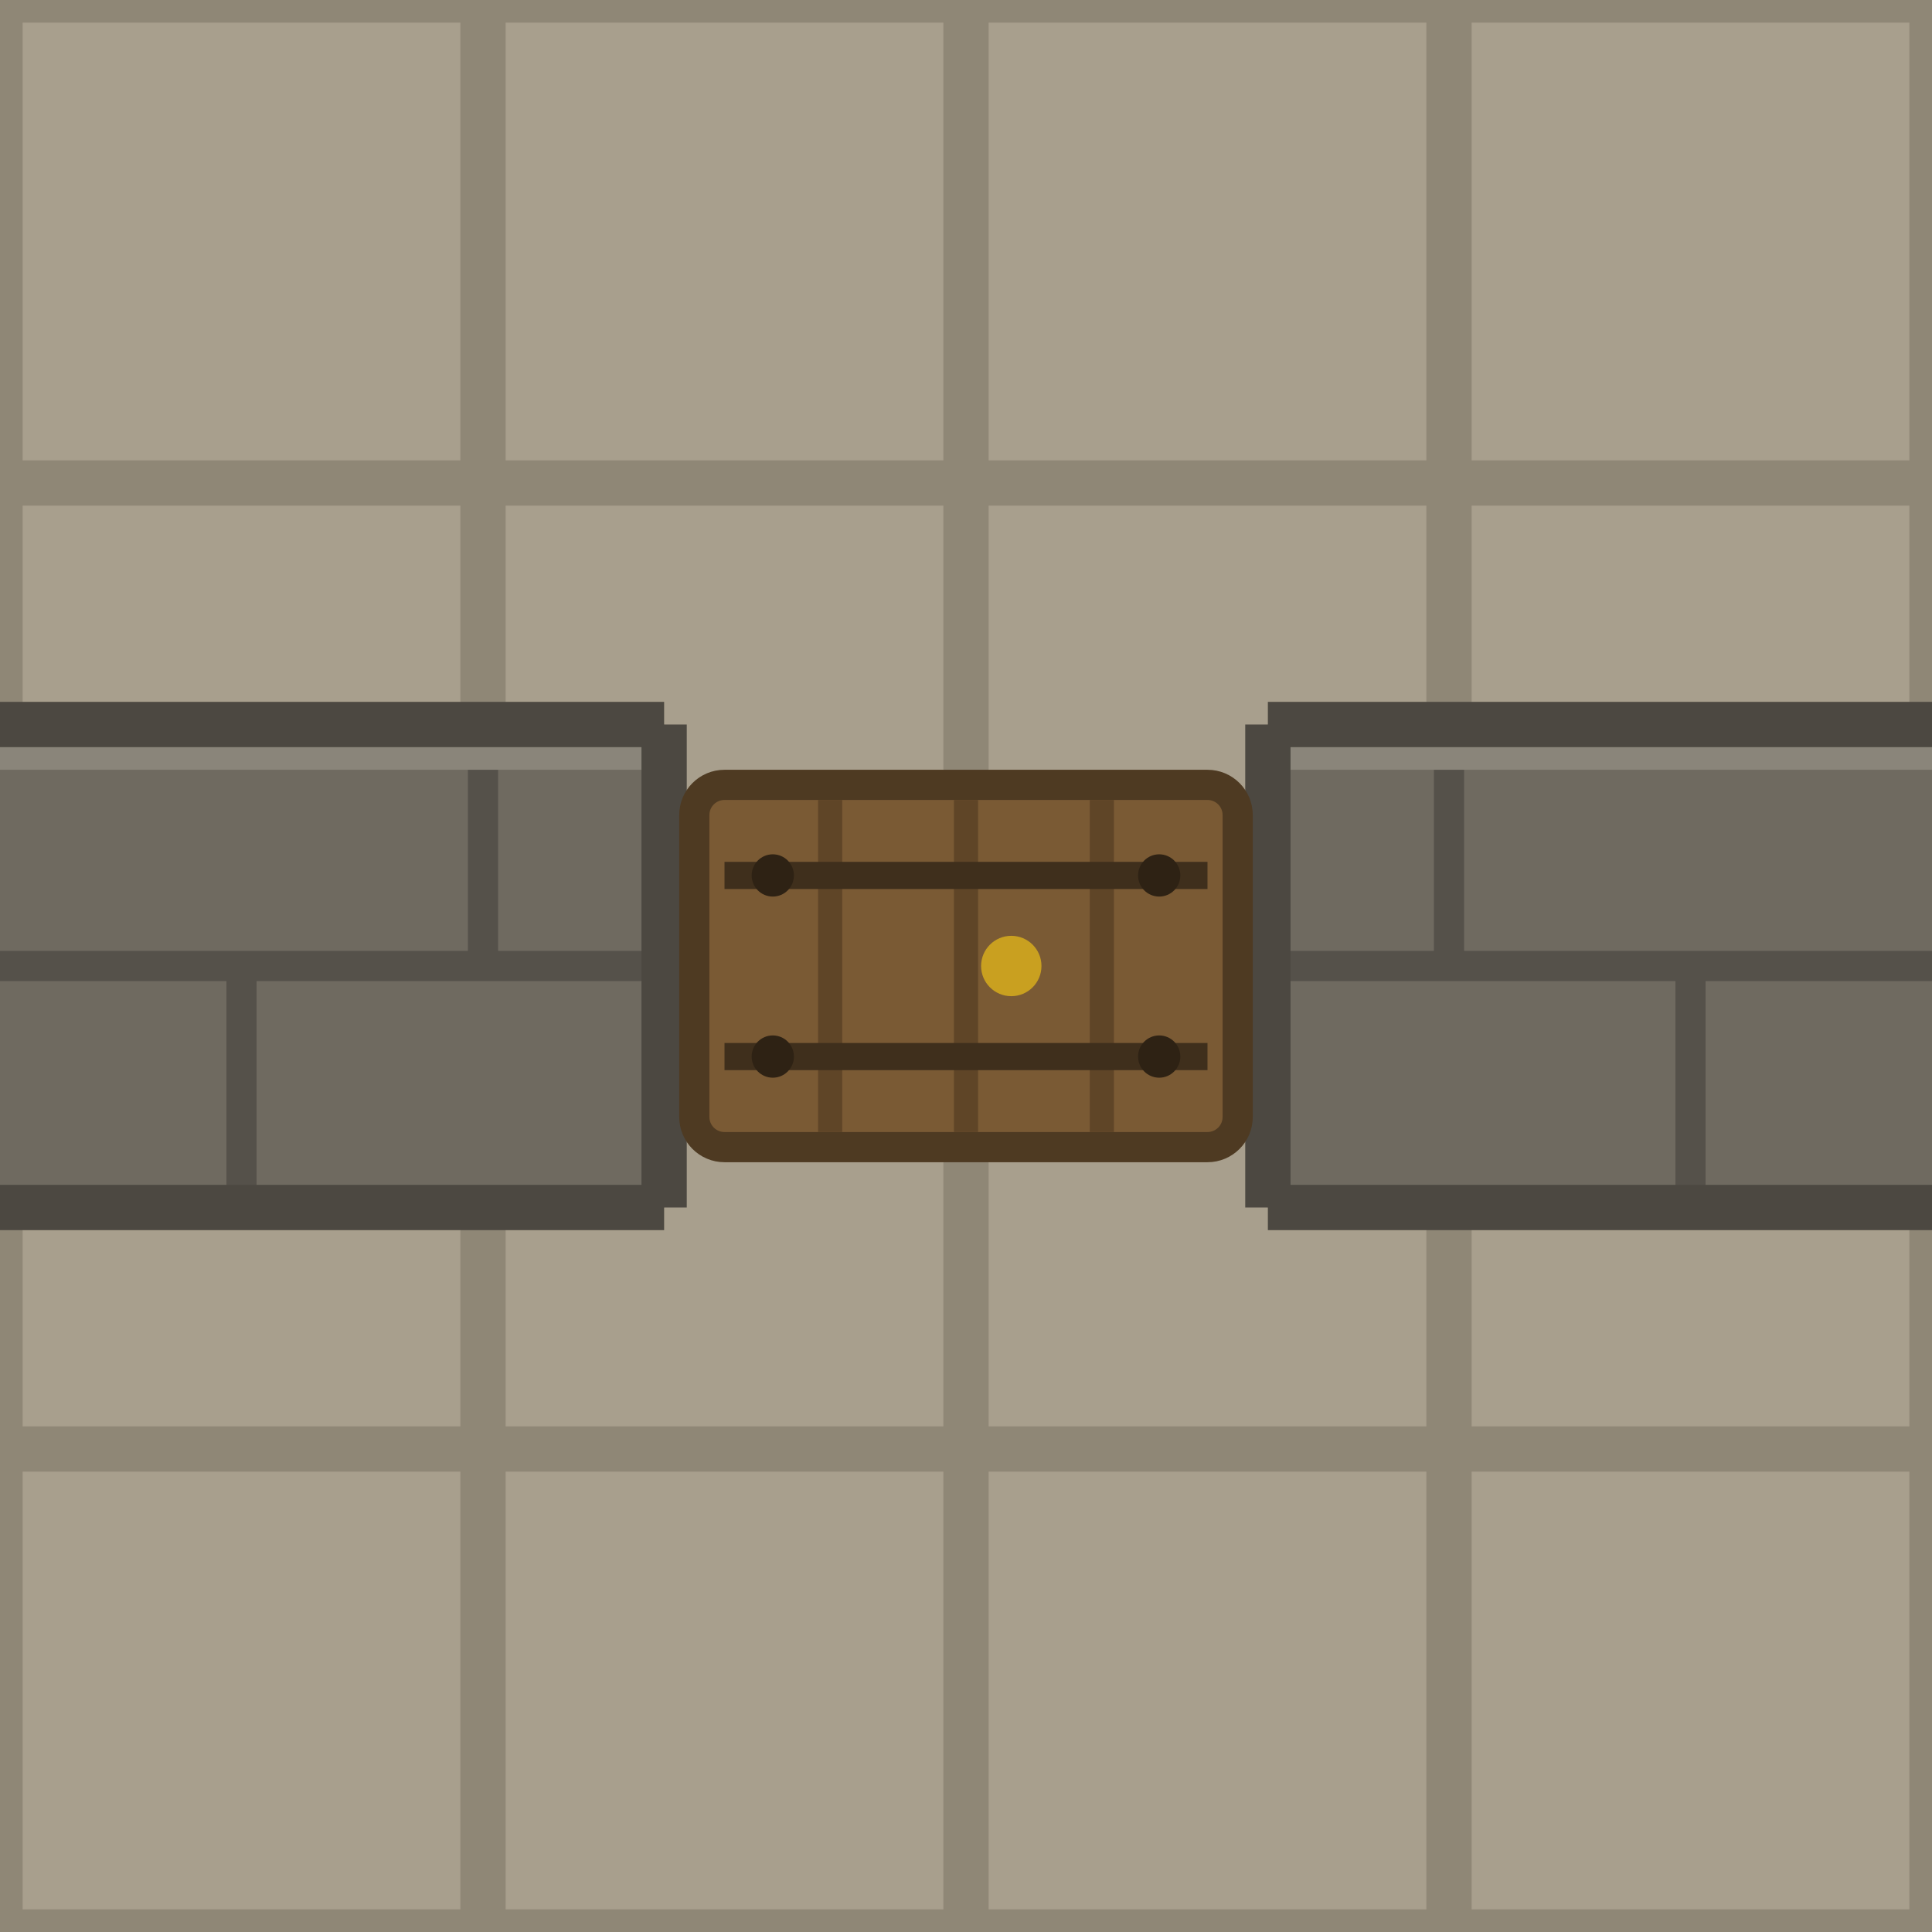
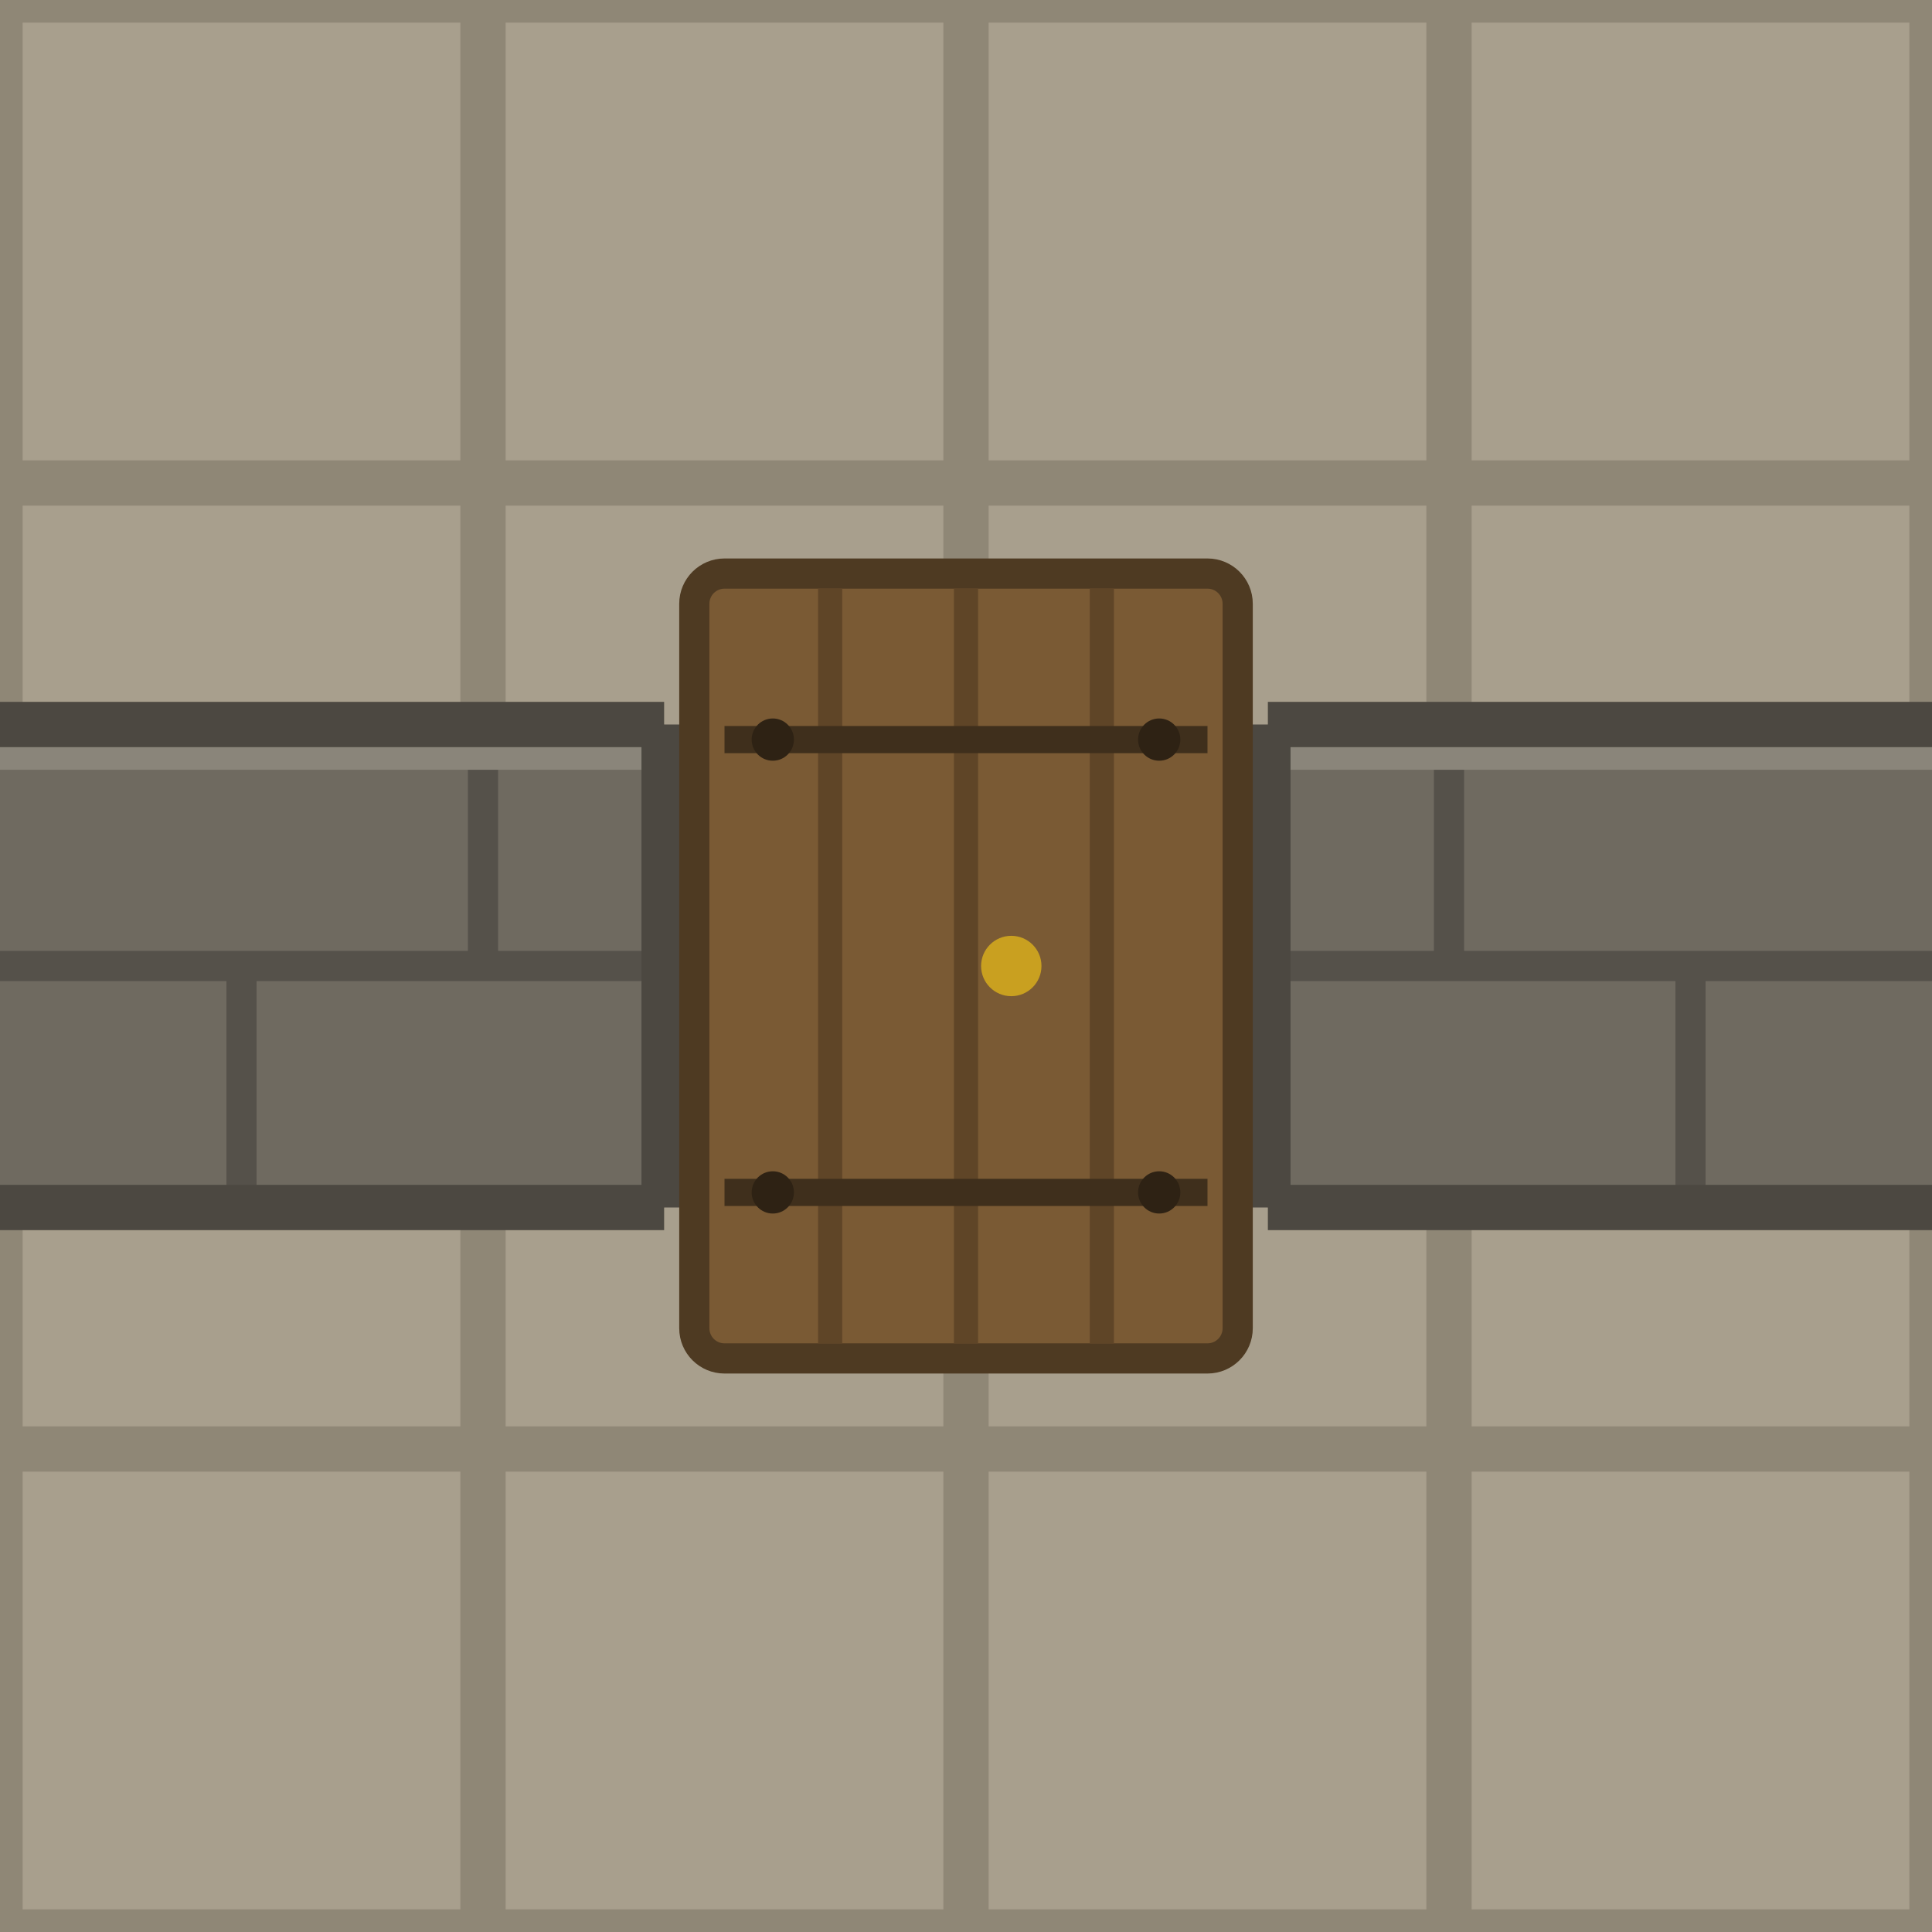
<svg xmlns="http://www.w3.org/2000/svg" viewBox="0 0 64 64">
  <rect width="64" height="64" fill="#a89f8d" />
  <g stroke="#8f8776" stroke-width="1.5" fill="none">
    <path d="M0 0 H64 M0 16 H64 M0 32 H64 M0 48 H64 M0 64 H64" />
    <path d="M0 0 V64 M16 0 V64 M32 0 V64 M48 0 V64 M64 0 V64" />
  </g>
  <rect y="24" width="22" height="16" fill="#6f6a60" />
  <rect x="42" y="24" width="22" height="16" fill="#6f6a60" />
  <path d="M0 32 H22 M42 32 H64" stroke="#55514a" stroke-width="1" fill="none" />
  <path d="M16 24 V32 M8 32 V40 M48 24 V32 M56 32 V40" stroke="#55514a" stroke-width="1" fill="none" />
  <path d="M0 25 H22 M42 25 H64" stroke="#8a857a" stroke-width="1" fill="none" />
  <path d="M0 24 H22 M0 40 H22 M42 24 H64 M42 40 H64 M22 24 V40 M42 24 V40" stroke="#4c4841" stroke-width="1.5" fill="none" />
-   <rect x="23" y="26" width="18" height="12" rx="1" fill="#7a5a34" stroke="#4e3a22" stroke-width="1" />
-   <path d="M27.5 26.5 V37.5 M32 26.5 V37.5 M36.5 26.5 V37.5" stroke="#5f4527" stroke-width="0.8" fill="none" />
-   <path d="M24 29 H40 M24 35 H40" stroke="#3f2f1c" stroke-width="0.9" fill="none" />
-   <circle cx="25.6" cy="29" r="0.7" fill="#2e2214" />
-   <circle cx="38.4" cy="29" r="0.7" fill="#2e2214" />
-   <circle cx="25.6" cy="35" r="0.7" fill="#2e2214" />
-   <circle cx="38.4" cy="35" r="0.7" fill="#2e2214" />
+   <rect x="23" y="19" width="18" height="26" rx="1" fill="#7a5a34" stroke="#4e3a22" stroke-width="1" />
+   <path d="M27.5 19.5 V44.5 M32 19.5 V44.5 M36.5 19.5 V44.5" stroke="#5f4527" stroke-width="0.8" fill="none" />
+   <path d="M24 24.5 H40 M24 39.5 H40" stroke="#3f2f1c" stroke-width="0.9" fill="none" />
+   <circle cx="25.6" cy="24.5" r="0.7" fill="#2e2214" />
+   <circle cx="38.4" cy="24.5" r="0.7" fill="#2e2214" />
+   <circle cx="25.6" cy="39.5" r="0.7" fill="#2e2214" />
+   <circle cx="38.4" cy="39.5" r="0.7" fill="#2e2214" />
  <circle cx="33.5" cy="32" r="1" fill="#c9a020" />
</svg>
